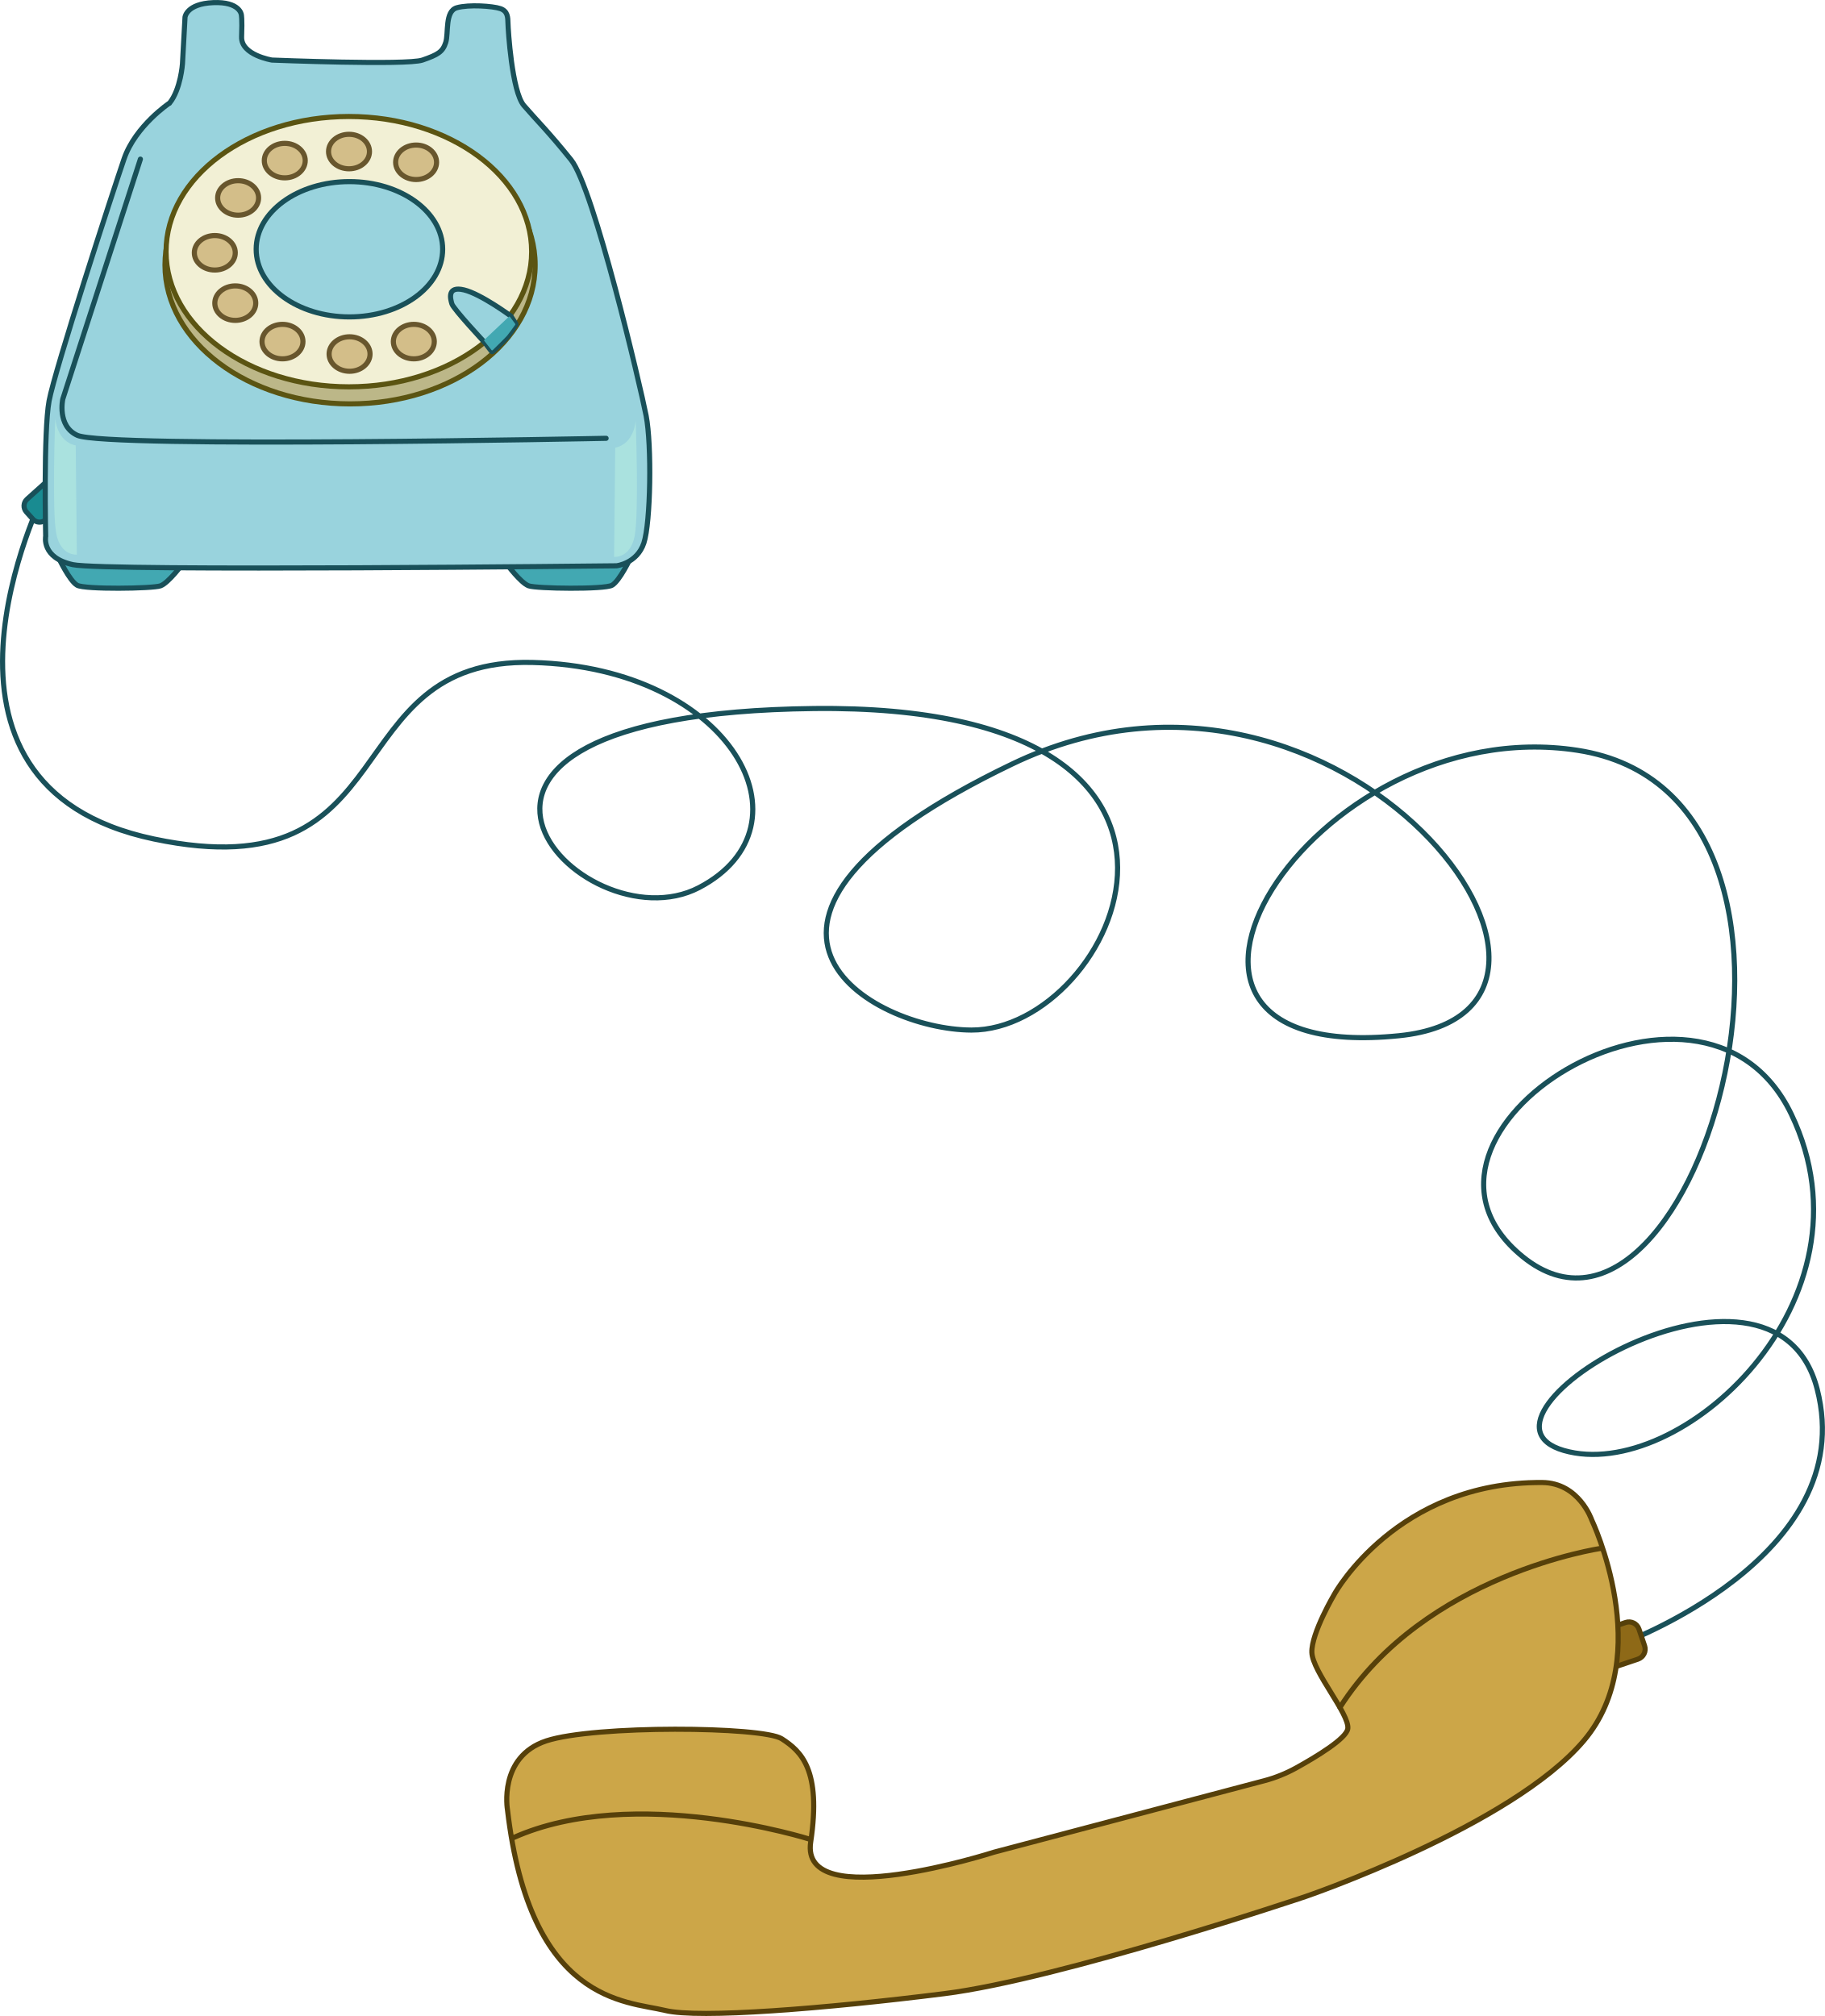
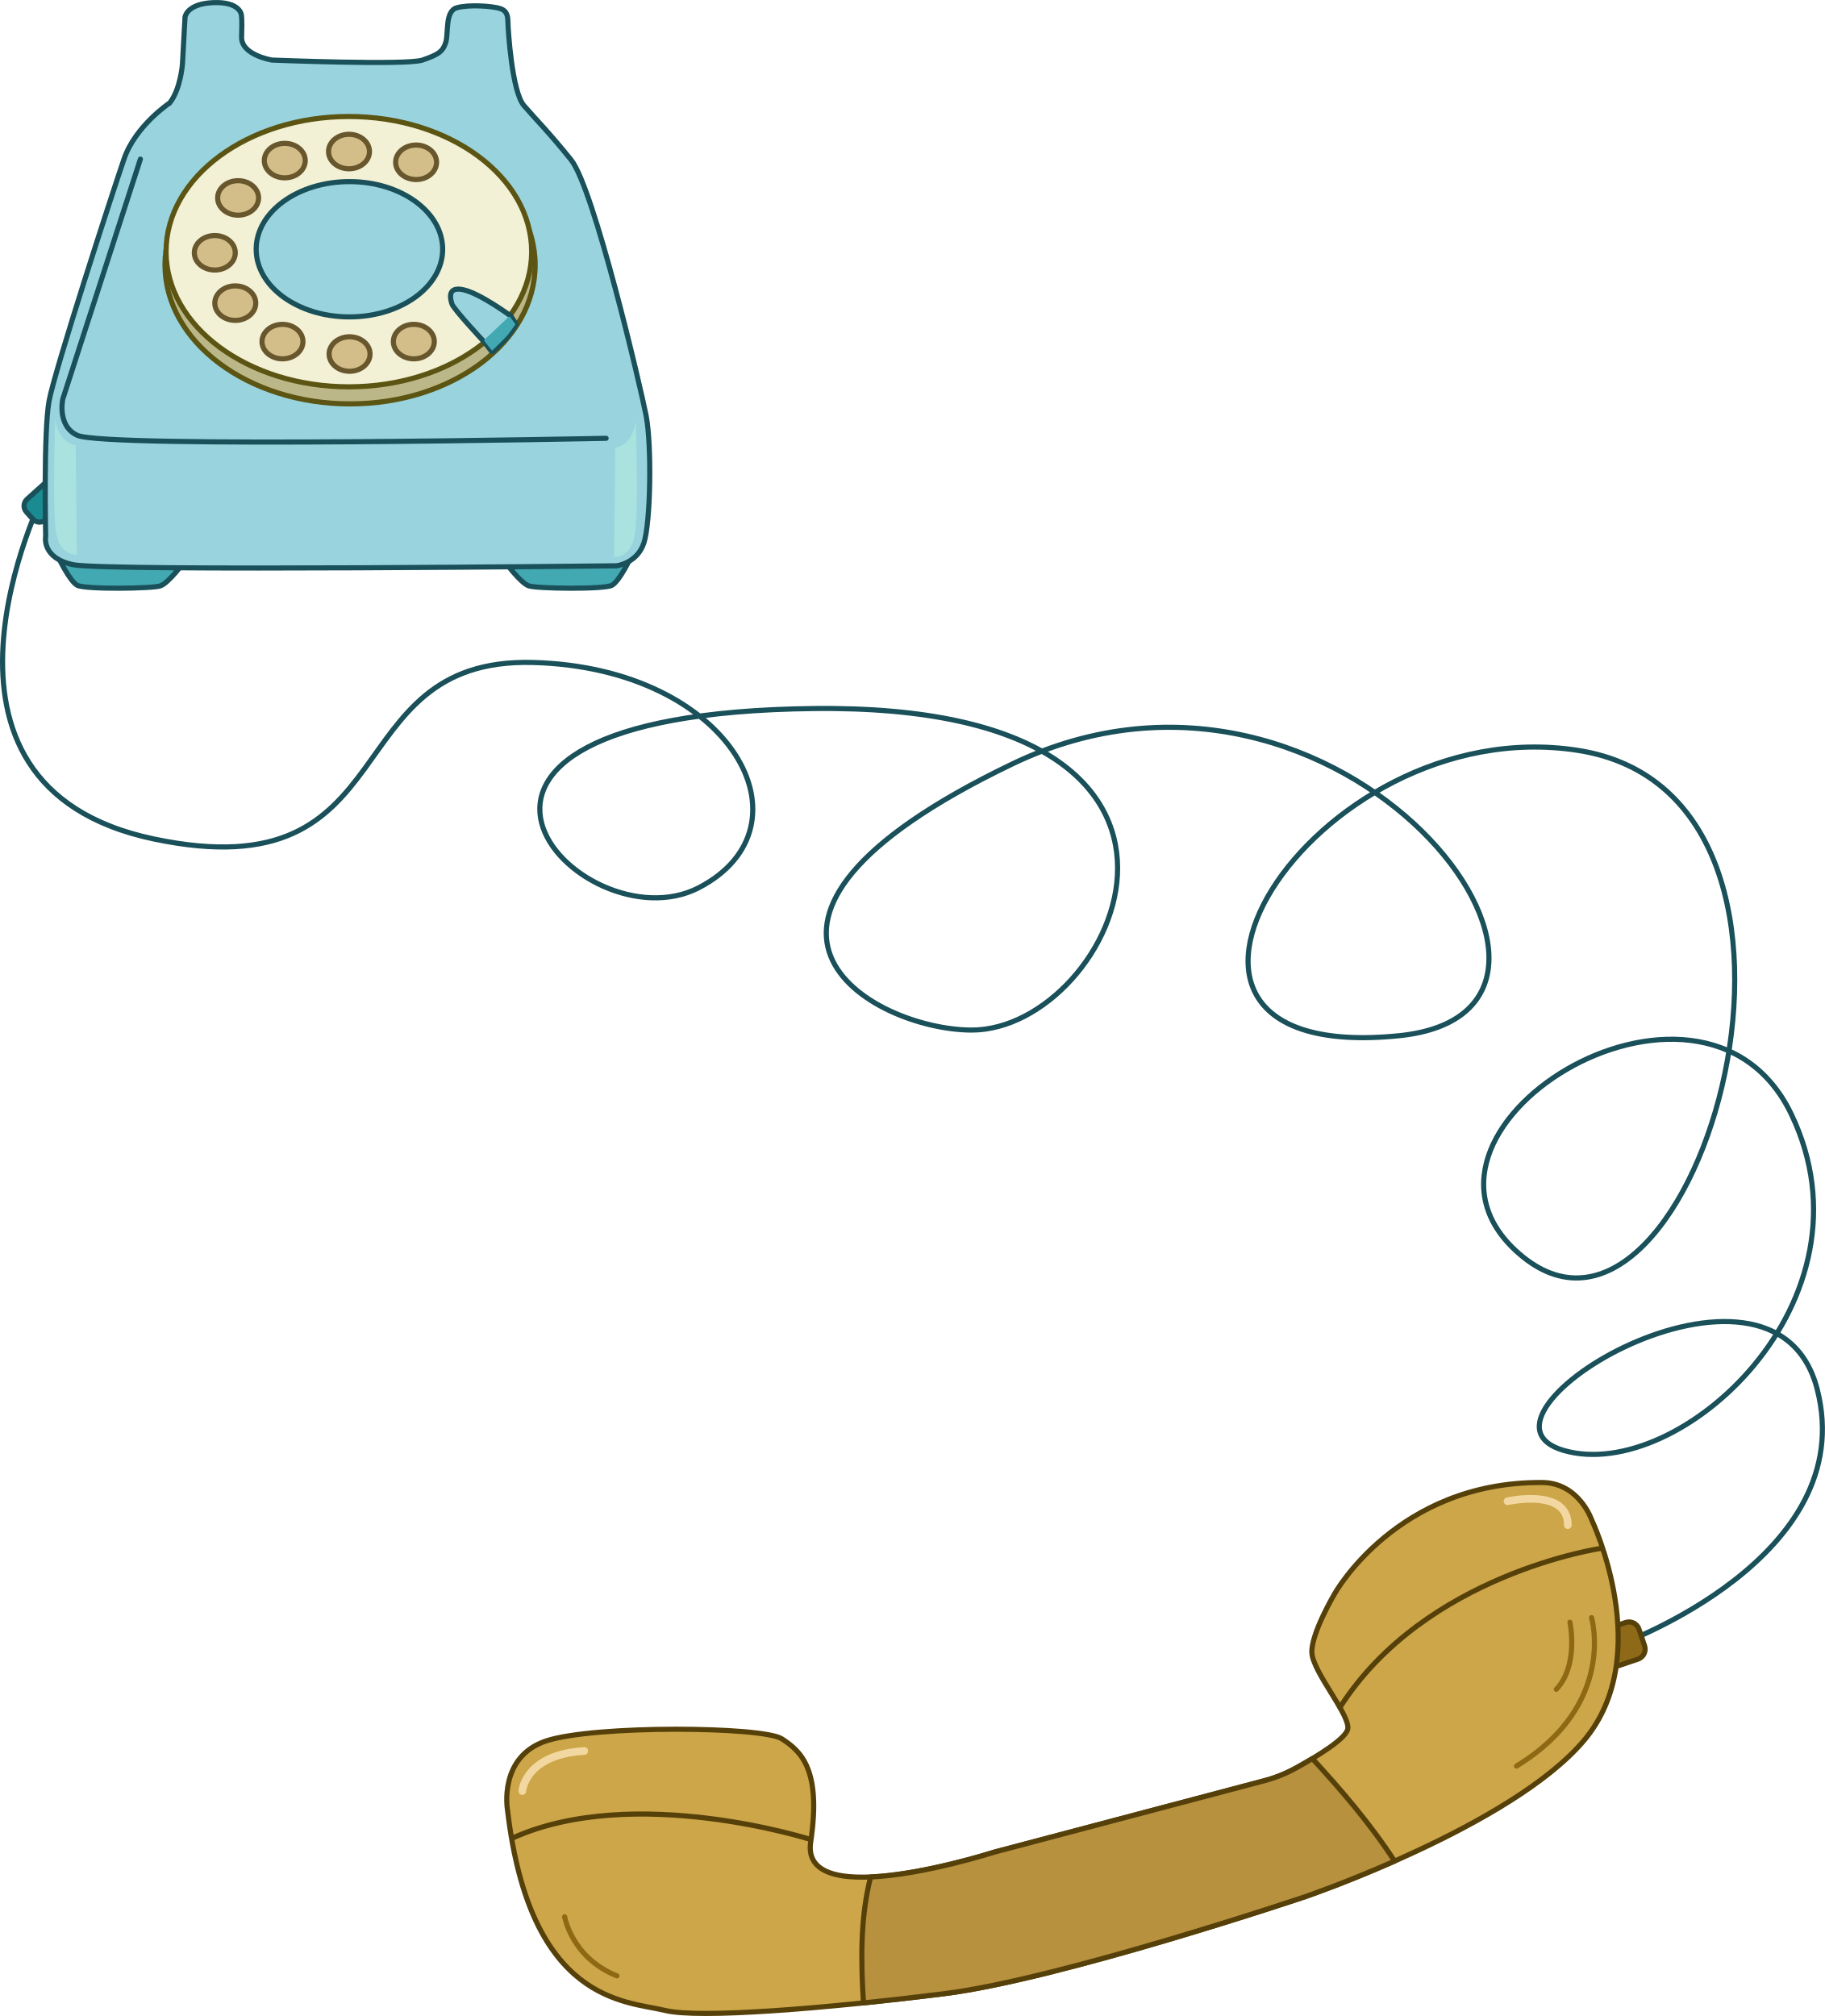
<svg xmlns="http://www.w3.org/2000/svg" id="Layer_2" data-name="Layer 2" viewBox="0 0 713.22 787.94">
  <defs>
    <style>
      .cls-1 {
        fill: #aae2df;
      }

-       .cls-2, .cls-3, .cls-4, .cls-5, .cls-6, .cls-7, .cls-8, .cls-9, .cls-10, .cls-11, .cls-12 {
+       .cls-2, .cls-3, .cls-4, .cls-5, .cls-6, .cls-7, .cls-8, .cls-9, .cls-10, .cls-11, .cls-12, .cls-13, .cls-14 {
        stroke-width: 2px;
      }

-       .cls-2, .cls-4, .cls-5, .cls-7, .cls-8, .cls-9, .cls-11 {
+       .cls-2, .cls-4, .cls-5, .cls-8, .cls-9, .cls-10, .cls-13 {
        stroke-miterlimit: 10;
      }

-       .cls-2, .cls-4, .cls-5, .cls-7, .cls-11 {
+       .cls-2, .cls-4, .cls-5, .cls-8, .cls-13 {
        stroke: #195059;
      }

-       .cls-2, .cls-7 {
+       .cls-2, .cls-8 {
        fill: #99d3dd;
      }

-       .cls-13, .cls-4 {
+       .cls-15, .cls-4 {
        fill: #42a8b2;
      }

-       .cls-3, .cls-6, .cls-7, .cls-10, .cls-12 {
+       .cls-3, .cls-6, .cls-7, .cls-8, .cls-11, .cls-12, .cls-16, .cls-14 {
        stroke-linecap: round;
      }

-       .cls-3, .cls-6, .cls-10 {
+       .cls-3, .cls-6, .cls-7, .cls-11, .cls-12, .cls-16, .cls-14 {
+         stroke-linejoin: round;
+       }
+ 
+       .cls-3, .cls-6, .cls-7, .cls-12 {
        stroke: #56400a;
      }

-       .cls-3, .cls-6, .cls-10, .cls-12 {
-         stroke-linejoin: round;
-       }
- 
-       .cls-3, .cls-11 {
+       .cls-3, .cls-11, .cls-16, .cls-13 {
        fill: none;
      }

      .cls-5 {
        fill: #198b91;
      }

      .cls-6 {
+         fill: #b7913d;
+       }
+ 
+       .cls-7 {
        fill: #8e6917;
      }

-       .cls-8 {
+       .cls-9 {
        fill: #f2f0d5;
      }

-       .cls-8, .cls-9 {
+       .cls-9, .cls-10 {
        stroke: #5b5412;
      }

-       .cls-9 {
+       .cls-10 {
        fill: #bcb788;
      }

-       .cls-10 {
+       .cls-11 {
+         stroke: #8e6813;
+       }
+ 
+       .cls-12 {
        fill: #cca648;
      }

-       .cls-12 {
+       .cls-16 {
+         stroke: #f2d8a0;
+         stroke-width: 3px;
+       }
+ 
+       .cls-14 {
        fill: #d3be89;
        stroke: #68562d;
      }
    </style>
  </defs>
  <g id="Layer_12" data-name="Layer 12">
    <g id="Layer_15" data-name="Layer 15">
-       <path class="cls-11" d="M17.18,192.92s-57,114,43,135,70-71,148-69,111,64,65,88-133-68,45-70,117.78,125.89,61.44,125.67c-38.83-.15-113-42,16-104s247.44,96.56,151.11,106.22c-121.21,12.16-34.22-127.56,69.78-111.56,114.46,17.61,46.31,253.01-21.44,197.89-59-48,70-128.67,105-55.67,35,73-43.89,144.44-88.89,131.44s82-90,99-24-77.44,99.89-77.44,99.89" />
-       <rect class="cls-6" x="624.18" y="635.24" width="17.96" height="15.11" rx="4.11" ry="4.11" transform="translate(-172.27 236.15) rotate(-18.64)" />
+       <path class="cls-13" d="M17.18,192.92s-57,114,43,135,70-71,148-69,111,64,65,88-133-68,45-70,117.78,125.89,61.44,125.67c-38.83-.15-113-42,16-104s247.44,96.56,151.11,106.22c-121.21,12.16-34.22-127.56,69.78-111.56,114.46,17.61,46.31,253.01-21.44,197.89-59-48,70-128.67,105-55.67,35,73-43.89,144.44-88.89,131.44s82-90,99-24-77.44,99.89-77.44,99.89" />
+       <rect class="cls-7" x="624.18" y="635.24" width="17.96" height="15.11" rx="4.11" ry="4.11" transform="translate(-172.27 236.15) rotate(-18.64)" />
      <rect class="cls-5" x="9.26" y="190.09" width="17.96" height="10.84" rx="3.52" ry="3.52" transform="translate(-125.92 62.18) rotate(-41.91)" />
    </g>
    <g id="Layer_6" data-name="Layer 6">
-       <path class="cls-10" d="M602.71,579.43c-56.76-.39-81.08,43.42-81.08,43.42,0,0-9.21,15.51-8.93,23.02.28,7.51,14.7,23.98,14.05,29.72-.44,3.89-12.5,11.14-20.23,15.41-3.92,2.16-8.08,3.84-12.4,4.98l-105.66,27.94s-75.89,24.4-71.63-3.97c4.26-28.37-3.82-35.52-11.29-40.35-7.47-4.84-73.25-5.4-92.04.81-18.79,6.21-15.17,26.92-15.17,26.92,8.86,75.67,46.38,74.73,61.6,78.44,13.26,3.24,62.35-.7,109.09-6.56,45.31-5.68,141.05-37.91,141.05-37.91,0,0,80.64-27.51,108.94-61,28.29-33.49,3.03-86.32,3.03-86.32,0,0-4.93-14.45-19.33-14.55Z" />
+       <path class="cls-12" d="M602.71,579.43c-56.76-.39-81.08,43.42-81.08,43.42,0,0-9.21,15.51-8.93,23.02.28,7.51,14.7,23.98,14.05,29.72-.44,3.89-12.5,11.14-20.23,15.41-3.92,2.16-8.08,3.84-12.4,4.98l-105.66,27.94s-75.89,24.4-71.63-3.97c4.26-28.37-3.82-35.52-11.29-40.35-7.47-4.84-73.25-5.4-92.04.81-18.79,6.21-15.17,26.92-15.17,26.92,8.86,75.67,46.38,74.73,61.6,78.44,13.26,3.24,62.35-.7,109.09-6.56,45.31-5.68,141.05-37.91,141.05-37.91,0,0,80.64-27.51,108.94-61,28.29-33.49,3.03-86.32,3.03-86.32,0,0-4.93-14.45-19.33-14.55Z" />
+       <path class="cls-6" d="M506.53,691.01c-3.92,2.16-8.08,3.84-12.4,4.98l-105.66,27.94s-27.28,8.77-48.21,9.68c-4.06,15.82-3.84,32.66-2.8,49.22,10.35-1.07,21.02-2.29,31.57-3.61,45.31-5.68,141.05-37.91,141.05-37.91,0,0,15.32-5.23,34.95-13.9-9.42-14.54-21.02-27.99-32.13-40.07-2.23,1.34-4.43,2.6-6.37,3.67Z" />
      <path class="cls-3" d="M625.66,605.18s-68.71,10-101.98,62.14" />
      <path class="cls-3" d="M316.55,718.87s-68.61-21.79-115.94-.61" />
+       <path class="cls-11" d="M622.01,632.25s10,34-29.33,58" />
+       <path class="cls-11" d="M220.68,749.14s2.67,16,20.44,23.11" />
+       <path class="cls-11" d="M613.56,634.03s3.56,16.89-5.33,26.22" />
+       <path class="cls-16" d="M228.34,684.36c-23.18,1.35-24.22,15.67-24.22,15.67" />
+       <path class="cls-16" d="M589.18,586.75s23.56-5.33,23.56,9.33" />
    </g>
    <path class="cls-4" d="M22.84,217.86s4.33,9.22,7.33,10.89,29.44,1.33,32.56.22,8.78-8.78,8.78-8.78l-48.67-2.33Z" />
    <path class="cls-4" d="M246.51,217.86s-4.33,9.22-7.33,10.89c-3,1.67-29.44,1.33-32.56.22s-8.78-8.78-8.78-8.78l48.67-2.33Z" />
    <path class="cls-2" d="M66.29,40.25s-13.33,8.89-17.78,21.78c-4.44,12.89-27.11,82.67-29.33,94.67s-1.33,52.89-1.33,52.89c0,0-1.78,8.44,10.67,11.11,12.44,2.67,212.44.44,212.44.44,0,0,8-.89,10.67-8.89,2.67-8,3.11-38.39.89-49.78s-20.44-88.94-29.33-100c-8.89-11.06-13.72-15.72-18.44-21.22s-6.17-29.78-6.22-32.11c-.06-2.33-.06-4.78-3-5.78s-12.28-1.67-17-.33-3.17,9.89-4.33,13.56c-1.17,3.67-3,4.78-9.11,6.89s-58.78,0-58.78,0c0,0-12.17-1.94-11.89-9.11.28-7.17-.11-8.67-.11-8.67,0,0-.56-5.11-11-4.67s-11,5.67-11,5.67l-1,18.22s-.67,9.89-5,15.33Z" />
-     <path class="cls-7" d="M54.87,62.19l-30.33,93.78s-2.33,10.5,5.67,14.17c11.24,5.15,206.67,1.17,206.67,1.17" />
+     <path class="cls-8" d="M54.87,62.19l-30.33,93.78s-2.33,10.5,5.67,14.17c11.24,5.15,206.67,1.17,206.67,1.17" />
    <path class="cls-1" d="M21.59,163.42s.44,9.11,8,10.67l.44,42.67s-6.22.67-8-8c-1.78-8.67-.44-45.33-.44-45.33Z" />
    <path class="cls-1" d="M248.44,164.31s-.44,9.11-8,10.67l-.44,42.67s6.22.67,8-8c1.78-8.67.44-45.33.44-45.33Z" />
  </g>
  <g id="Layer_13" data-name="Layer 13">
-     <ellipse class="cls-9" cx="136.81" cy="103.58" rx="72.33" ry="54.28" />
-     <ellipse class="cls-8" cx="136.34" cy="98.36" rx="71.44" ry="52.83" />
-     <ellipse class="cls-7" cx="136.56" cy="97.42" rx="36.44" ry="26.44" />
-     <ellipse class="cls-12" cx="111.29" cy="62.77" rx="8" ry="6.74" />
-     <ellipse class="cls-12" cx="136.4" cy="59.23" rx="8" ry="6.74" />
-     <ellipse class="cls-12" cx="162.62" cy="63.43" rx="8" ry="6.74" />
-     <ellipse class="cls-12" cx="93.06" cy="77.36" rx="8" ry="6.74" />
-     <ellipse class="cls-12" cx="83.95" cy="98.8" rx="8" ry="6.74" />
-     <ellipse class="cls-12" cx="91.95" cy="118.48" rx="8" ry="6.74" />
-     <ellipse class="cls-12" cx="110.4" cy="133.51" rx="8" ry="6.74" />
-     <ellipse class="cls-12" cx="136.62" cy="138.37" rx="8" ry="6.74" />
-     <ellipse class="cls-12" cx="161.73" cy="133.51" rx="8" ry="6.74" />
+     <ellipse class="cls-10" cx="136.81" cy="103.58" rx="72.33" ry="54.28" />
+     <ellipse class="cls-9" cx="136.34" cy="98.36" rx="71.44" ry="52.83" />
+     <ellipse class="cls-8" cx="136.56" cy="97.42" rx="36.44" ry="26.44" />
+     <ellipse class="cls-14" cx="111.29" cy="62.77" rx="8" ry="6.74" />
+     <ellipse class="cls-14" cx="136.4" cy="59.23" rx="8" ry="6.74" />
+     <ellipse class="cls-14" cx="162.62" cy="63.43" rx="8" ry="6.74" />
+     <ellipse class="cls-14" cx="93.06" cy="77.36" rx="8" ry="6.74" />
+     <ellipse class="cls-14" cx="83.95" cy="98.8" rx="8" ry="6.74" />
+     <ellipse class="cls-14" cx="91.95" cy="118.48" rx="8" ry="6.74" />
+     <ellipse class="cls-14" cx="110.4" cy="133.51" rx="8" ry="6.74" />
+     <ellipse class="cls-14" cx="136.62" cy="138.37" rx="8" ry="6.74" />
+     <ellipse class="cls-14" cx="161.73" cy="133.51" rx="8" ry="6.74" />
    <path class="cls-2" d="M192.09,137.32l-2.62-3.42s-12.21-13.06-12.85-15.11c-.64-2.05-1.93-7.08,4.72-5.48,6.66,1.6,18.28,10.19,18.28,10.19l1.97,3.03c.07.11.08.24,0,.35-.49.77-2.48,3.9-3.78,5.33s-4.32,4.28-5.24,5.14c-.14.13-.37.11-.49-.04Z" />
-     <path class="cls-13" d="M199.29,123.81l2.07,2.78c.09.11.09.2-.01.36,0,0-2.38,3.33-3.12,4.21s-5.69,5.7-5.69,5.7c-.12.12-.32.11-.43-.01l-2.86-3.65c-.09-.11-.09-.26.01-.36l9.6-9.04c.12-.11.32-.11.42.02Z" />
+     <path class="cls-15" d="M199.29,123.81l2.07,2.78c.09.11.09.2-.01.36,0,0-2.38,3.33-3.12,4.21s-5.69,5.7-5.69,5.7c-.12.12-.32.11-.43-.01l-2.86-3.65c-.09-.11-.09-.26.01-.36l9.6-9.04c.12-.11.32-.11.42.02Z" />
  </g>
</svg>
